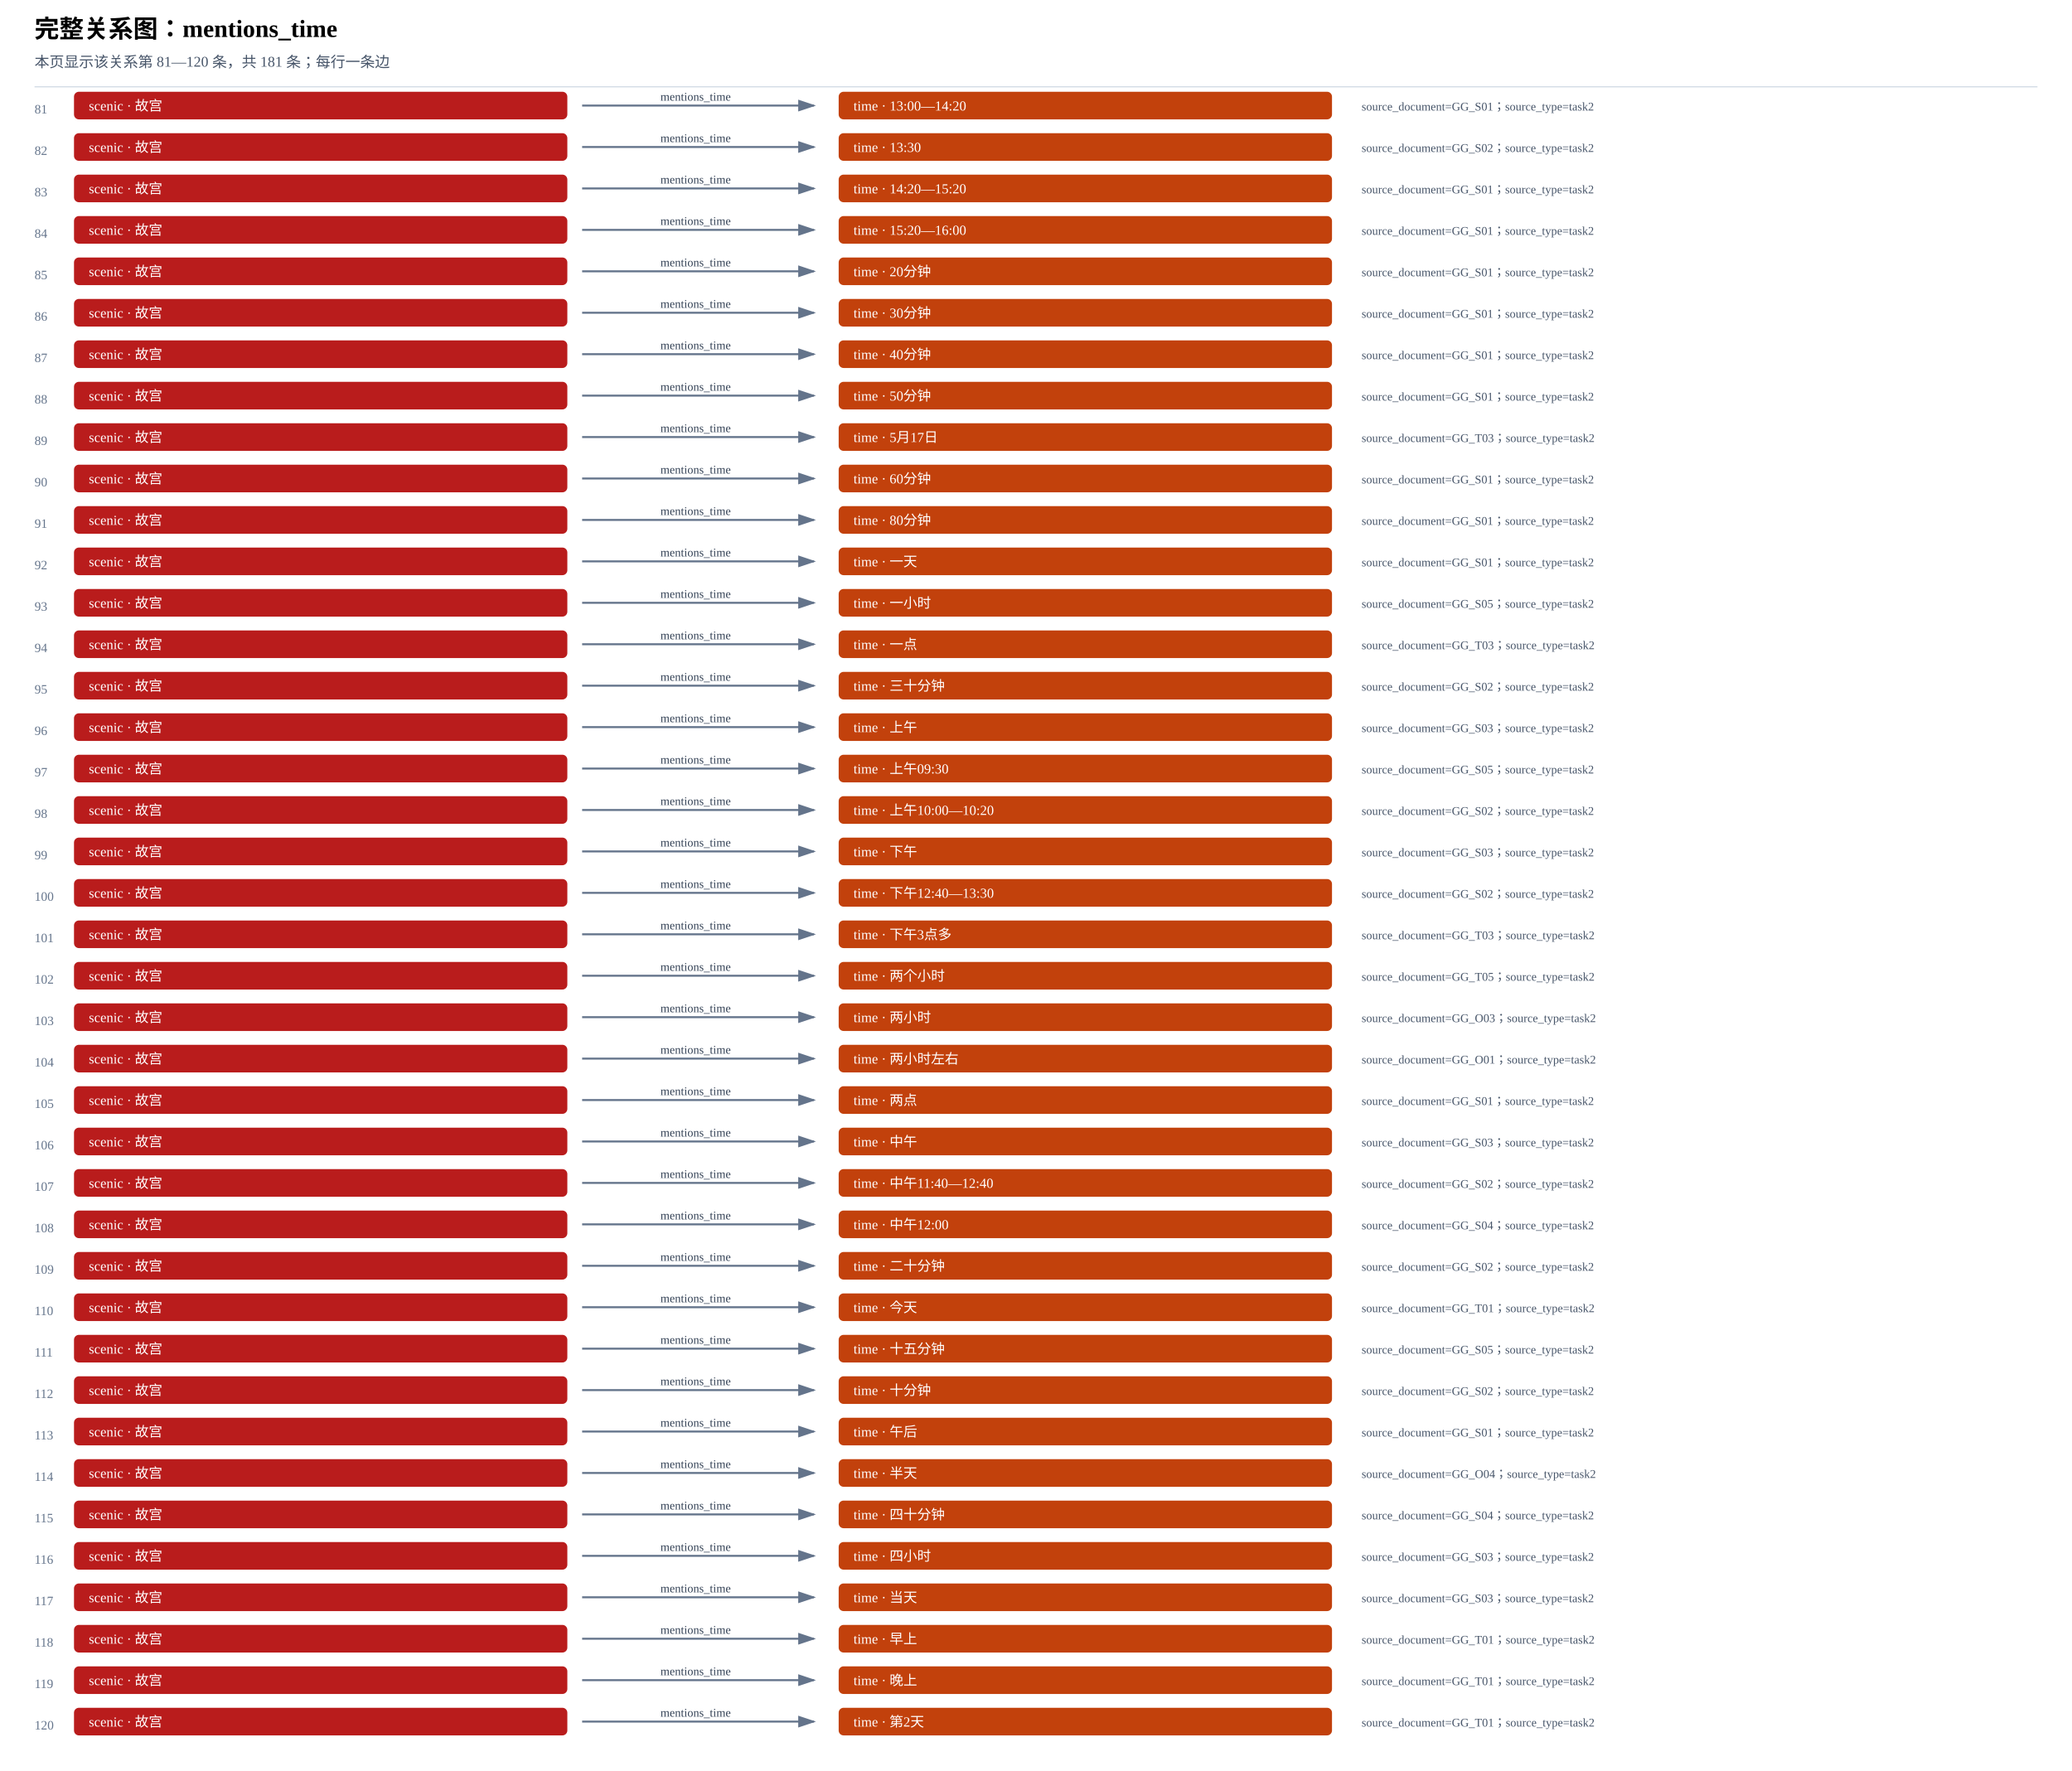
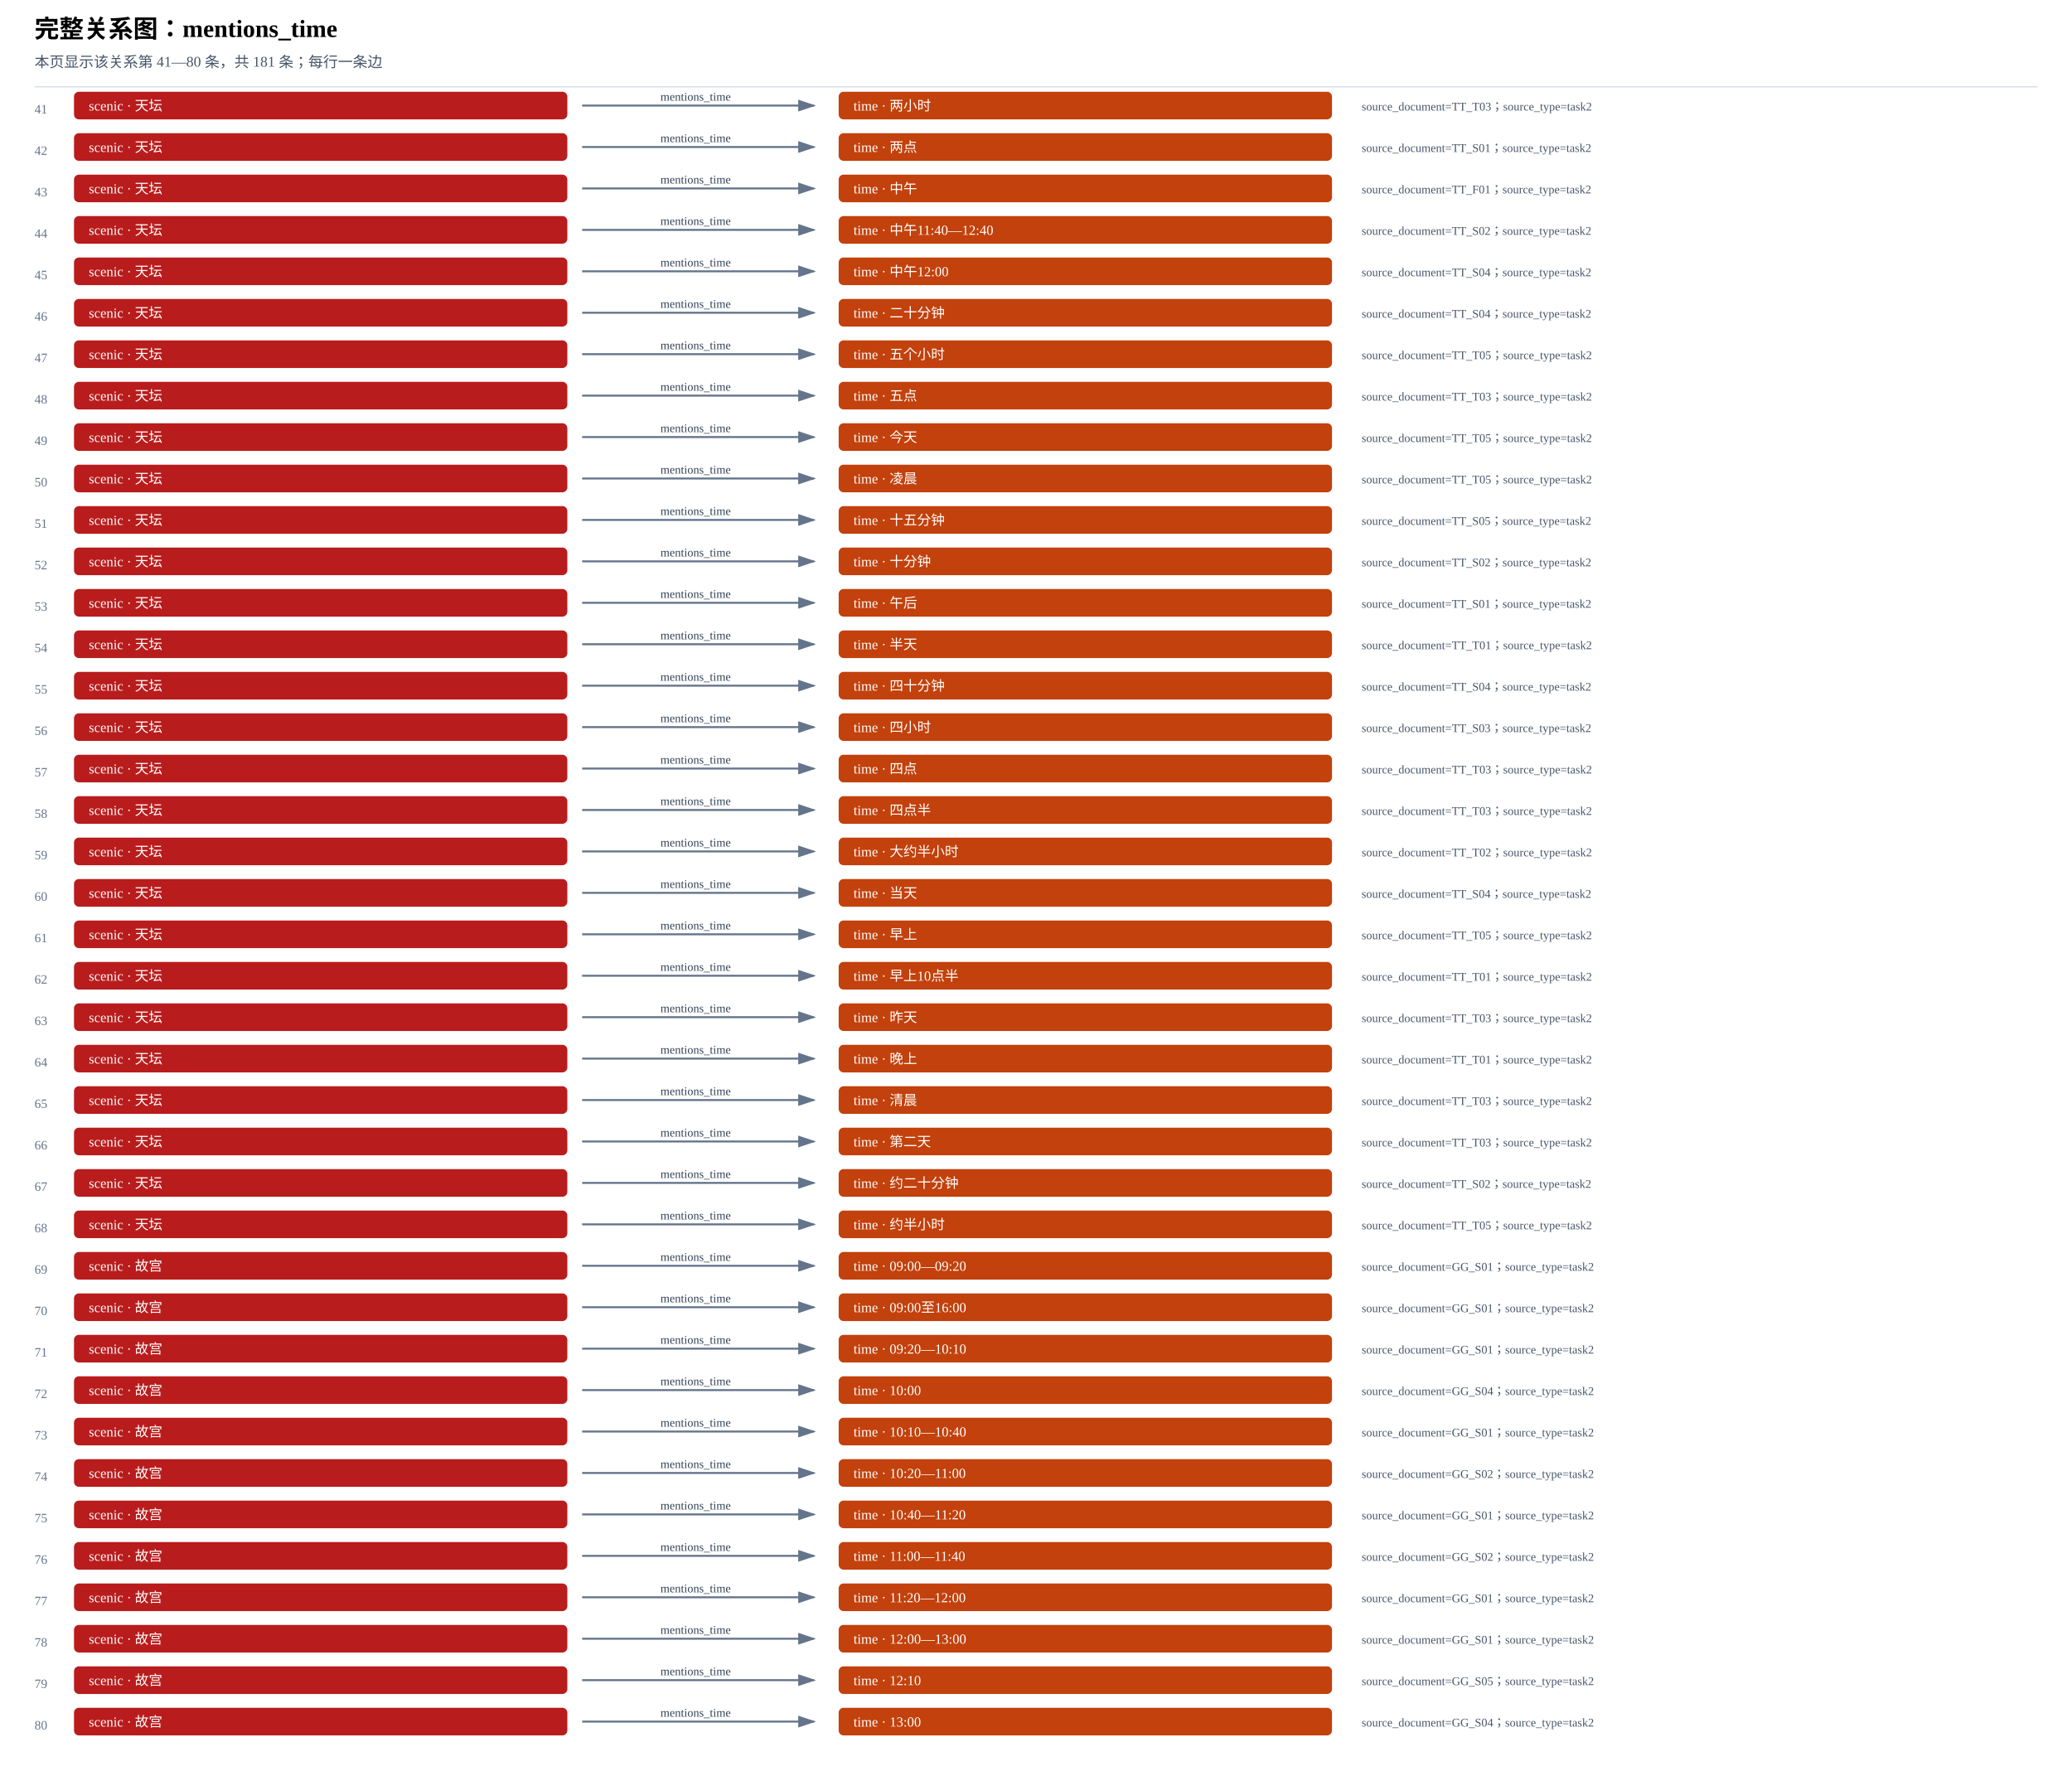
<svg xmlns="http://www.w3.org/2000/svg" width="2100" height="1795" viewBox="0 0 2100 1795">
  <defs>
    <marker id="edge-arrow" markerWidth="9" markerHeight="9" refX="8" refY="3" orient="auto">
      <path d="M0,0 L0,6 L9,3 z" fill="#64748b" />
    </marker>
  </defs>
  <rect width="100%" height="100%" fill="#ffffff" />
  <text x="35" y="38" font-size="25" font-weight="bold">完整关系图：mentions_time</text>
-   <text x="35" y="68" font-size="15" fill="#475569">本页显示该关系第 81—120 条，共 181 条；每行一条边</text>
+   <text x="35" y="68" font-size="15" fill="#475569">本页显示该关系第 41—80 条，共 181 条；每行一条边</text>
  <line x1="35" y1="88" x2="2065" y2="88" stroke="#cbd5e1" />
-   <text x="35" y="115" font-size="13" fill="#64748b">81</text>
+   <text x="35" y="115" font-size="13" fill="#64748b">41</text>
  <rect x="75" y="93" width="500" height="28" rx="5" fill="#b91c1c" />
-   <text x="90" y="112" font-size="14" fill="white">scenic · 故宫</text>
+   <text x="90" y="112" font-size="14" fill="white">scenic · 天坛</text>
  <line x1="590" y1="107" x2="825" y2="107" stroke="#64748b" stroke-width="2" marker-end="url(#edge-arrow)" />
  <text x="705" y="102" text-anchor="middle" font-size="12" fill="#334155">mentions_time</text>
  <rect x="850" y="93" width="500" height="28" rx="5" fill="#c2410c" />
-   <text x="865" y="112" font-size="14" fill="white">time · 13:00—14:20</text>
-   <text x="1380" y="112" font-size="12" fill="#475569">source_document=GG_S01；source_type=task2</text>
-   <text x="35" y="157" font-size="13" fill="#64748b">82</text>
+   <text x="865" y="112" font-size="14" fill="white">time · 两小时</text>
+   <text x="1380" y="112" font-size="12" fill="#475569">source_document=TT_T03；source_type=task2</text>
+   <text x="35" y="157" font-size="13" fill="#64748b">42</text>
  <rect x="75" y="135" width="500" height="28" rx="5" fill="#b91c1c" />
-   <text x="90" y="154" font-size="14" fill="white">scenic · 故宫</text>
+   <text x="90" y="154" font-size="14" fill="white">scenic · 天坛</text>
  <line x1="590" y1="149" x2="825" y2="149" stroke="#64748b" stroke-width="2" marker-end="url(#edge-arrow)" />
  <text x="705" y="144" text-anchor="middle" font-size="12" fill="#334155">mentions_time</text>
  <rect x="850" y="135" width="500" height="28" rx="5" fill="#c2410c" />
-   <text x="865" y="154" font-size="14" fill="white">time · 13:30</text>
-   <text x="1380" y="154" font-size="12" fill="#475569">source_document=GG_S02；source_type=task2</text>
-   <text x="35" y="199" font-size="13" fill="#64748b">83</text>
+   <text x="865" y="154" font-size="14" fill="white">time · 两点</text>
+   <text x="1380" y="154" font-size="12" fill="#475569">source_document=TT_S01；source_type=task2</text>
+   <text x="35" y="199" font-size="13" fill="#64748b">43</text>
  <rect x="75" y="177" width="500" height="28" rx="5" fill="#b91c1c" />
-   <text x="90" y="196" font-size="14" fill="white">scenic · 故宫</text>
+   <text x="90" y="196" font-size="14" fill="white">scenic · 天坛</text>
  <line x1="590" y1="191" x2="825" y2="191" stroke="#64748b" stroke-width="2" marker-end="url(#edge-arrow)" />
  <text x="705" y="186" text-anchor="middle" font-size="12" fill="#334155">mentions_time</text>
  <rect x="850" y="177" width="500" height="28" rx="5" fill="#c2410c" />
-   <text x="865" y="196" font-size="14" fill="white">time · 14:20—15:20</text>
-   <text x="1380" y="196" font-size="12" fill="#475569">source_document=GG_S01；source_type=task2</text>
-   <text x="35" y="241" font-size="13" fill="#64748b">84</text>
+   <text x="865" y="196" font-size="14" fill="white">time · 中午</text>
+   <text x="1380" y="196" font-size="12" fill="#475569">source_document=TT_F01；source_type=task2</text>
+   <text x="35" y="241" font-size="13" fill="#64748b">44</text>
  <rect x="75" y="219" width="500" height="28" rx="5" fill="#b91c1c" />
-   <text x="90" y="238" font-size="14" fill="white">scenic · 故宫</text>
+   <text x="90" y="238" font-size="14" fill="white">scenic · 天坛</text>
  <line x1="590" y1="233" x2="825" y2="233" stroke="#64748b" stroke-width="2" marker-end="url(#edge-arrow)" />
  <text x="705" y="228" text-anchor="middle" font-size="12" fill="#334155">mentions_time</text>
  <rect x="850" y="219" width="500" height="28" rx="5" fill="#c2410c" />
-   <text x="865" y="238" font-size="14" fill="white">time · 15:20—16:00</text>
-   <text x="1380" y="238" font-size="12" fill="#475569">source_document=GG_S01；source_type=task2</text>
-   <text x="35" y="283" font-size="13" fill="#64748b">85</text>
+   <text x="865" y="238" font-size="14" fill="white">time · 中午11:40—12:40</text>
+   <text x="1380" y="238" font-size="12" fill="#475569">source_document=TT_S02；source_type=task2</text>
+   <text x="35" y="283" font-size="13" fill="#64748b">45</text>
  <rect x="75" y="261" width="500" height="28" rx="5" fill="#b91c1c" />
-   <text x="90" y="280" font-size="14" fill="white">scenic · 故宫</text>
+   <text x="90" y="280" font-size="14" fill="white">scenic · 天坛</text>
  <line x1="590" y1="275" x2="825" y2="275" stroke="#64748b" stroke-width="2" marker-end="url(#edge-arrow)" />
  <text x="705" y="270" text-anchor="middle" font-size="12" fill="#334155">mentions_time</text>
  <rect x="850" y="261" width="500" height="28" rx="5" fill="#c2410c" />
-   <text x="865" y="280" font-size="14" fill="white">time · 20分钟</text>
-   <text x="1380" y="280" font-size="12" fill="#475569">source_document=GG_S01；source_type=task2</text>
-   <text x="35" y="325" font-size="13" fill="#64748b">86</text>
+   <text x="865" y="280" font-size="14" fill="white">time · 中午12:00</text>
+   <text x="1380" y="280" font-size="12" fill="#475569">source_document=TT_S04；source_type=task2</text>
+   <text x="35" y="325" font-size="13" fill="#64748b">46</text>
  <rect x="75" y="303" width="500" height="28" rx="5" fill="#b91c1c" />
-   <text x="90" y="322" font-size="14" fill="white">scenic · 故宫</text>
+   <text x="90" y="322" font-size="14" fill="white">scenic · 天坛</text>
  <line x1="590" y1="317" x2="825" y2="317" stroke="#64748b" stroke-width="2" marker-end="url(#edge-arrow)" />
  <text x="705" y="312" text-anchor="middle" font-size="12" fill="#334155">mentions_time</text>
  <rect x="850" y="303" width="500" height="28" rx="5" fill="#c2410c" />
-   <text x="865" y="322" font-size="14" fill="white">time · 30分钟</text>
-   <text x="1380" y="322" font-size="12" fill="#475569">source_document=GG_S01；source_type=task2</text>
-   <text x="35" y="367" font-size="13" fill="#64748b">87</text>
+   <text x="865" y="322" font-size="14" fill="white">time · 二十分钟</text>
+   <text x="1380" y="322" font-size="12" fill="#475569">source_document=TT_S04；source_type=task2</text>
+   <text x="35" y="367" font-size="13" fill="#64748b">47</text>
  <rect x="75" y="345" width="500" height="28" rx="5" fill="#b91c1c" />
-   <text x="90" y="364" font-size="14" fill="white">scenic · 故宫</text>
+   <text x="90" y="364" font-size="14" fill="white">scenic · 天坛</text>
  <line x1="590" y1="359" x2="825" y2="359" stroke="#64748b" stroke-width="2" marker-end="url(#edge-arrow)" />
  <text x="705" y="354" text-anchor="middle" font-size="12" fill="#334155">mentions_time</text>
  <rect x="850" y="345" width="500" height="28" rx="5" fill="#c2410c" />
-   <text x="865" y="364" font-size="14" fill="white">time · 40分钟</text>
-   <text x="1380" y="364" font-size="12" fill="#475569">source_document=GG_S01；source_type=task2</text>
-   <text x="35" y="409" font-size="13" fill="#64748b">88</text>
+   <text x="865" y="364" font-size="14" fill="white">time · 五个小时</text>
+   <text x="1380" y="364" font-size="12" fill="#475569">source_document=TT_T05；source_type=task2</text>
+   <text x="35" y="409" font-size="13" fill="#64748b">48</text>
  <rect x="75" y="387" width="500" height="28" rx="5" fill="#b91c1c" />
-   <text x="90" y="406" font-size="14" fill="white">scenic · 故宫</text>
+   <text x="90" y="406" font-size="14" fill="white">scenic · 天坛</text>
  <line x1="590" y1="401" x2="825" y2="401" stroke="#64748b" stroke-width="2" marker-end="url(#edge-arrow)" />
  <text x="705" y="396" text-anchor="middle" font-size="12" fill="#334155">mentions_time</text>
  <rect x="850" y="387" width="500" height="28" rx="5" fill="#c2410c" />
-   <text x="865" y="406" font-size="14" fill="white">time · 50分钟</text>
-   <text x="1380" y="406" font-size="12" fill="#475569">source_document=GG_S01；source_type=task2</text>
-   <text x="35" y="451" font-size="13" fill="#64748b">89</text>
+   <text x="865" y="406" font-size="14" fill="white">time · 五点</text>
+   <text x="1380" y="406" font-size="12" fill="#475569">source_document=TT_T03；source_type=task2</text>
+   <text x="35" y="451" font-size="13" fill="#64748b">49</text>
  <rect x="75" y="429" width="500" height="28" rx="5" fill="#b91c1c" />
-   <text x="90" y="448" font-size="14" fill="white">scenic · 故宫</text>
+   <text x="90" y="448" font-size="14" fill="white">scenic · 天坛</text>
  <line x1="590" y1="443" x2="825" y2="443" stroke="#64748b" stroke-width="2" marker-end="url(#edge-arrow)" />
  <text x="705" y="438" text-anchor="middle" font-size="12" fill="#334155">mentions_time</text>
  <rect x="850" y="429" width="500" height="28" rx="5" fill="#c2410c" />
-   <text x="865" y="448" font-size="14" fill="white">time · 5月17日</text>
-   <text x="1380" y="448" font-size="12" fill="#475569">source_document=GG_T03；source_type=task2</text>
-   <text x="35" y="493" font-size="13" fill="#64748b">90</text>
+   <text x="865" y="448" font-size="14" fill="white">time · 今天</text>
+   <text x="1380" y="448" font-size="12" fill="#475569">source_document=TT_T05；source_type=task2</text>
+   <text x="35" y="493" font-size="13" fill="#64748b">50</text>
  <rect x="75" y="471" width="500" height="28" rx="5" fill="#b91c1c" />
-   <text x="90" y="490" font-size="14" fill="white">scenic · 故宫</text>
+   <text x="90" y="490" font-size="14" fill="white">scenic · 天坛</text>
  <line x1="590" y1="485" x2="825" y2="485" stroke="#64748b" stroke-width="2" marker-end="url(#edge-arrow)" />
  <text x="705" y="480" text-anchor="middle" font-size="12" fill="#334155">mentions_time</text>
  <rect x="850" y="471" width="500" height="28" rx="5" fill="#c2410c" />
-   <text x="865" y="490" font-size="14" fill="white">time · 60分钟</text>
-   <text x="1380" y="490" font-size="12" fill="#475569">source_document=GG_S01；source_type=task2</text>
-   <text x="35" y="535" font-size="13" fill="#64748b">91</text>
+   <text x="865" y="490" font-size="14" fill="white">time · 凌晨</text>
+   <text x="1380" y="490" font-size="12" fill="#475569">source_document=TT_T05；source_type=task2</text>
+   <text x="35" y="535" font-size="13" fill="#64748b">51</text>
  <rect x="75" y="513" width="500" height="28" rx="5" fill="#b91c1c" />
-   <text x="90" y="532" font-size="14" fill="white">scenic · 故宫</text>
+   <text x="90" y="532" font-size="14" fill="white">scenic · 天坛</text>
  <line x1="590" y1="527" x2="825" y2="527" stroke="#64748b" stroke-width="2" marker-end="url(#edge-arrow)" />
  <text x="705" y="522" text-anchor="middle" font-size="12" fill="#334155">mentions_time</text>
  <rect x="850" y="513" width="500" height="28" rx="5" fill="#c2410c" />
-   <text x="865" y="532" font-size="14" fill="white">time · 80分钟</text>
-   <text x="1380" y="532" font-size="12" fill="#475569">source_document=GG_S01；source_type=task2</text>
-   <text x="35" y="577" font-size="13" fill="#64748b">92</text>
+   <text x="865" y="532" font-size="14" fill="white">time · 十五分钟</text>
+   <text x="1380" y="532" font-size="12" fill="#475569">source_document=TT_S05；source_type=task2</text>
+   <text x="35" y="577" font-size="13" fill="#64748b">52</text>
  <rect x="75" y="555" width="500" height="28" rx="5" fill="#b91c1c" />
-   <text x="90" y="574" font-size="14" fill="white">scenic · 故宫</text>
+   <text x="90" y="574" font-size="14" fill="white">scenic · 天坛</text>
  <line x1="590" y1="569" x2="825" y2="569" stroke="#64748b" stroke-width="2" marker-end="url(#edge-arrow)" />
  <text x="705" y="564" text-anchor="middle" font-size="12" fill="#334155">mentions_time</text>
  <rect x="850" y="555" width="500" height="28" rx="5" fill="#c2410c" />
-   <text x="865" y="574" font-size="14" fill="white">time · 一天</text>
-   <text x="1380" y="574" font-size="12" fill="#475569">source_document=GG_S01；source_type=task2</text>
-   <text x="35" y="619" font-size="13" fill="#64748b">93</text>
+   <text x="865" y="574" font-size="14" fill="white">time · 十分钟</text>
+   <text x="1380" y="574" font-size="12" fill="#475569">source_document=TT_S02；source_type=task2</text>
+   <text x="35" y="619" font-size="13" fill="#64748b">53</text>
  <rect x="75" y="597" width="500" height="28" rx="5" fill="#b91c1c" />
-   <text x="90" y="616" font-size="14" fill="white">scenic · 故宫</text>
+   <text x="90" y="616" font-size="14" fill="white">scenic · 天坛</text>
  <line x1="590" y1="611" x2="825" y2="611" stroke="#64748b" stroke-width="2" marker-end="url(#edge-arrow)" />
  <text x="705" y="606" text-anchor="middle" font-size="12" fill="#334155">mentions_time</text>
  <rect x="850" y="597" width="500" height="28" rx="5" fill="#c2410c" />
-   <text x="865" y="616" font-size="14" fill="white">time · 一小时</text>
-   <text x="1380" y="616" font-size="12" fill="#475569">source_document=GG_S05；source_type=task2</text>
-   <text x="35" y="661" font-size="13" fill="#64748b">94</text>
+   <text x="865" y="616" font-size="14" fill="white">time · 午后</text>
+   <text x="1380" y="616" font-size="12" fill="#475569">source_document=TT_S01；source_type=task2</text>
+   <text x="35" y="661" font-size="13" fill="#64748b">54</text>
  <rect x="75" y="639" width="500" height="28" rx="5" fill="#b91c1c" />
-   <text x="90" y="658" font-size="14" fill="white">scenic · 故宫</text>
+   <text x="90" y="658" font-size="14" fill="white">scenic · 天坛</text>
  <line x1="590" y1="653" x2="825" y2="653" stroke="#64748b" stroke-width="2" marker-end="url(#edge-arrow)" />
  <text x="705" y="648" text-anchor="middle" font-size="12" fill="#334155">mentions_time</text>
  <rect x="850" y="639" width="500" height="28" rx="5" fill="#c2410c" />
-   <text x="865" y="658" font-size="14" fill="white">time · 一点</text>
-   <text x="1380" y="658" font-size="12" fill="#475569">source_document=GG_T03；source_type=task2</text>
-   <text x="35" y="703" font-size="13" fill="#64748b">95</text>
+   <text x="865" y="658" font-size="14" fill="white">time · 半天</text>
+   <text x="1380" y="658" font-size="12" fill="#475569">source_document=TT_T01；source_type=task2</text>
+   <text x="35" y="703" font-size="13" fill="#64748b">55</text>
  <rect x="75" y="681" width="500" height="28" rx="5" fill="#b91c1c" />
-   <text x="90" y="700" font-size="14" fill="white">scenic · 故宫</text>
+   <text x="90" y="700" font-size="14" fill="white">scenic · 天坛</text>
  <line x1="590" y1="695" x2="825" y2="695" stroke="#64748b" stroke-width="2" marker-end="url(#edge-arrow)" />
  <text x="705" y="690" text-anchor="middle" font-size="12" fill="#334155">mentions_time</text>
  <rect x="850" y="681" width="500" height="28" rx="5" fill="#c2410c" />
-   <text x="865" y="700" font-size="14" fill="white">time · 三十分钟</text>
-   <text x="1380" y="700" font-size="12" fill="#475569">source_document=GG_S02；source_type=task2</text>
-   <text x="35" y="745" font-size="13" fill="#64748b">96</text>
+   <text x="865" y="700" font-size="14" fill="white">time · 四十分钟</text>
+   <text x="1380" y="700" font-size="12" fill="#475569">source_document=TT_S04；source_type=task2</text>
+   <text x="35" y="745" font-size="13" fill="#64748b">56</text>
  <rect x="75" y="723" width="500" height="28" rx="5" fill="#b91c1c" />
-   <text x="90" y="742" font-size="14" fill="white">scenic · 故宫</text>
+   <text x="90" y="742" font-size="14" fill="white">scenic · 天坛</text>
  <line x1="590" y1="737" x2="825" y2="737" stroke="#64748b" stroke-width="2" marker-end="url(#edge-arrow)" />
  <text x="705" y="732" text-anchor="middle" font-size="12" fill="#334155">mentions_time</text>
  <rect x="850" y="723" width="500" height="28" rx="5" fill="#c2410c" />
-   <text x="865" y="742" font-size="14" fill="white">time · 上午</text>
-   <text x="1380" y="742" font-size="12" fill="#475569">source_document=GG_S03；source_type=task2</text>
-   <text x="35" y="787" font-size="13" fill="#64748b">97</text>
+   <text x="865" y="742" font-size="14" fill="white">time · 四小时</text>
+   <text x="1380" y="742" font-size="12" fill="#475569">source_document=TT_S03；source_type=task2</text>
+   <text x="35" y="787" font-size="13" fill="#64748b">57</text>
  <rect x="75" y="765" width="500" height="28" rx="5" fill="#b91c1c" />
-   <text x="90" y="784" font-size="14" fill="white">scenic · 故宫</text>
+   <text x="90" y="784" font-size="14" fill="white">scenic · 天坛</text>
  <line x1="590" y1="779" x2="825" y2="779" stroke="#64748b" stroke-width="2" marker-end="url(#edge-arrow)" />
  <text x="705" y="774" text-anchor="middle" font-size="12" fill="#334155">mentions_time</text>
  <rect x="850" y="765" width="500" height="28" rx="5" fill="#c2410c" />
-   <text x="865" y="784" font-size="14" fill="white">time · 上午09:30</text>
-   <text x="1380" y="784" font-size="12" fill="#475569">source_document=GG_S05；source_type=task2</text>
-   <text x="35" y="829" font-size="13" fill="#64748b">98</text>
+   <text x="865" y="784" font-size="14" fill="white">time · 四点</text>
+   <text x="1380" y="784" font-size="12" fill="#475569">source_document=TT_T03；source_type=task2</text>
+   <text x="35" y="829" font-size="13" fill="#64748b">58</text>
  <rect x="75" y="807" width="500" height="28" rx="5" fill="#b91c1c" />
-   <text x="90" y="826" font-size="14" fill="white">scenic · 故宫</text>
+   <text x="90" y="826" font-size="14" fill="white">scenic · 天坛</text>
  <line x1="590" y1="821" x2="825" y2="821" stroke="#64748b" stroke-width="2" marker-end="url(#edge-arrow)" />
  <text x="705" y="816" text-anchor="middle" font-size="12" fill="#334155">mentions_time</text>
  <rect x="850" y="807" width="500" height="28" rx="5" fill="#c2410c" />
-   <text x="865" y="826" font-size="14" fill="white">time · 上午10:00—10:20</text>
-   <text x="1380" y="826" font-size="12" fill="#475569">source_document=GG_S02；source_type=task2</text>
-   <text x="35" y="871" font-size="13" fill="#64748b">99</text>
+   <text x="865" y="826" font-size="14" fill="white">time · 四点半</text>
+   <text x="1380" y="826" font-size="12" fill="#475569">source_document=TT_T03；source_type=task2</text>
+   <text x="35" y="871" font-size="13" fill="#64748b">59</text>
  <rect x="75" y="849" width="500" height="28" rx="5" fill="#b91c1c" />
-   <text x="90" y="868" font-size="14" fill="white">scenic · 故宫</text>
+   <text x="90" y="868" font-size="14" fill="white">scenic · 天坛</text>
  <line x1="590" y1="863" x2="825" y2="863" stroke="#64748b" stroke-width="2" marker-end="url(#edge-arrow)" />
  <text x="705" y="858" text-anchor="middle" font-size="12" fill="#334155">mentions_time</text>
  <rect x="850" y="849" width="500" height="28" rx="5" fill="#c2410c" />
-   <text x="865" y="868" font-size="14" fill="white">time · 下午</text>
-   <text x="1380" y="868" font-size="12" fill="#475569">source_document=GG_S03；source_type=task2</text>
-   <text x="35" y="913" font-size="13" fill="#64748b">100</text>
+   <text x="865" y="868" font-size="14" fill="white">time · 大约半小时</text>
+   <text x="1380" y="868" font-size="12" fill="#475569">source_document=TT_T02；source_type=task2</text>
+   <text x="35" y="913" font-size="13" fill="#64748b">60</text>
  <rect x="75" y="891" width="500" height="28" rx="5" fill="#b91c1c" />
-   <text x="90" y="910" font-size="14" fill="white">scenic · 故宫</text>
+   <text x="90" y="910" font-size="14" fill="white">scenic · 天坛</text>
  <line x1="590" y1="905" x2="825" y2="905" stroke="#64748b" stroke-width="2" marker-end="url(#edge-arrow)" />
  <text x="705" y="900" text-anchor="middle" font-size="12" fill="#334155">mentions_time</text>
  <rect x="850" y="891" width="500" height="28" rx="5" fill="#c2410c" />
-   <text x="865" y="910" font-size="14" fill="white">time · 下午12:40—13:30</text>
-   <text x="1380" y="910" font-size="12" fill="#475569">source_document=GG_S02；source_type=task2</text>
-   <text x="35" y="955" font-size="13" fill="#64748b">101</text>
+   <text x="865" y="910" font-size="14" fill="white">time · 当天</text>
+   <text x="1380" y="910" font-size="12" fill="#475569">source_document=TT_S04；source_type=task2</text>
+   <text x="35" y="955" font-size="13" fill="#64748b">61</text>
  <rect x="75" y="933" width="500" height="28" rx="5" fill="#b91c1c" />
-   <text x="90" y="952" font-size="14" fill="white">scenic · 故宫</text>
+   <text x="90" y="952" font-size="14" fill="white">scenic · 天坛</text>
  <line x1="590" y1="947" x2="825" y2="947" stroke="#64748b" stroke-width="2" marker-end="url(#edge-arrow)" />
  <text x="705" y="942" text-anchor="middle" font-size="12" fill="#334155">mentions_time</text>
  <rect x="850" y="933" width="500" height="28" rx="5" fill="#c2410c" />
-   <text x="865" y="952" font-size="14" fill="white">time · 下午3点多</text>
-   <text x="1380" y="952" font-size="12" fill="#475569">source_document=GG_T03；source_type=task2</text>
-   <text x="35" y="997" font-size="13" fill="#64748b">102</text>
+   <text x="865" y="952" font-size="14" fill="white">time · 早上</text>
+   <text x="1380" y="952" font-size="12" fill="#475569">source_document=TT_T05；source_type=task2</text>
+   <text x="35" y="997" font-size="13" fill="#64748b">62</text>
  <rect x="75" y="975" width="500" height="28" rx="5" fill="#b91c1c" />
-   <text x="90" y="994" font-size="14" fill="white">scenic · 故宫</text>
+   <text x="90" y="994" font-size="14" fill="white">scenic · 天坛</text>
  <line x1="590" y1="989" x2="825" y2="989" stroke="#64748b" stroke-width="2" marker-end="url(#edge-arrow)" />
  <text x="705" y="984" text-anchor="middle" font-size="12" fill="#334155">mentions_time</text>
  <rect x="850" y="975" width="500" height="28" rx="5" fill="#c2410c" />
-   <text x="865" y="994" font-size="14" fill="white">time · 两个小时</text>
-   <text x="1380" y="994" font-size="12" fill="#475569">source_document=GG_T05；source_type=task2</text>
-   <text x="35" y="1039" font-size="13" fill="#64748b">103</text>
+   <text x="865" y="994" font-size="14" fill="white">time · 早上10点半</text>
+   <text x="1380" y="994" font-size="12" fill="#475569">source_document=TT_T01；source_type=task2</text>
+   <text x="35" y="1039" font-size="13" fill="#64748b">63</text>
  <rect x="75" y="1017" width="500" height="28" rx="5" fill="#b91c1c" />
-   <text x="90" y="1036" font-size="14" fill="white">scenic · 故宫</text>
+   <text x="90" y="1036" font-size="14" fill="white">scenic · 天坛</text>
  <line x1="590" y1="1031" x2="825" y2="1031" stroke="#64748b" stroke-width="2" marker-end="url(#edge-arrow)" />
  <text x="705" y="1026" text-anchor="middle" font-size="12" fill="#334155">mentions_time</text>
  <rect x="850" y="1017" width="500" height="28" rx="5" fill="#c2410c" />
-   <text x="865" y="1036" font-size="14" fill="white">time · 两小时</text>
-   <text x="1380" y="1036" font-size="12" fill="#475569">source_document=GG_O03；source_type=task2</text>
-   <text x="35" y="1081" font-size="13" fill="#64748b">104</text>
+   <text x="865" y="1036" font-size="14" fill="white">time · 昨天</text>
+   <text x="1380" y="1036" font-size="12" fill="#475569">source_document=TT_T03；source_type=task2</text>
+   <text x="35" y="1081" font-size="13" fill="#64748b">64</text>
  <rect x="75" y="1059" width="500" height="28" rx="5" fill="#b91c1c" />
-   <text x="90" y="1078" font-size="14" fill="white">scenic · 故宫</text>
+   <text x="90" y="1078" font-size="14" fill="white">scenic · 天坛</text>
  <line x1="590" y1="1073" x2="825" y2="1073" stroke="#64748b" stroke-width="2" marker-end="url(#edge-arrow)" />
  <text x="705" y="1068" text-anchor="middle" font-size="12" fill="#334155">mentions_time</text>
  <rect x="850" y="1059" width="500" height="28" rx="5" fill="#c2410c" />
-   <text x="865" y="1078" font-size="14" fill="white">time · 两小时左右</text>
-   <text x="1380" y="1078" font-size="12" fill="#475569">source_document=GG_O01；source_type=task2</text>
-   <text x="35" y="1123" font-size="13" fill="#64748b">105</text>
+   <text x="865" y="1078" font-size="14" fill="white">time · 晚上</text>
+   <text x="1380" y="1078" font-size="12" fill="#475569">source_document=TT_T01；source_type=task2</text>
+   <text x="35" y="1123" font-size="13" fill="#64748b">65</text>
  <rect x="75" y="1101" width="500" height="28" rx="5" fill="#b91c1c" />
-   <text x="90" y="1120" font-size="14" fill="white">scenic · 故宫</text>
+   <text x="90" y="1120" font-size="14" fill="white">scenic · 天坛</text>
  <line x1="590" y1="1115" x2="825" y2="1115" stroke="#64748b" stroke-width="2" marker-end="url(#edge-arrow)" />
  <text x="705" y="1110" text-anchor="middle" font-size="12" fill="#334155">mentions_time</text>
  <rect x="850" y="1101" width="500" height="28" rx="5" fill="#c2410c" />
-   <text x="865" y="1120" font-size="14" fill="white">time · 两点</text>
-   <text x="1380" y="1120" font-size="12" fill="#475569">source_document=GG_S01；source_type=task2</text>
-   <text x="35" y="1165" font-size="13" fill="#64748b">106</text>
+   <text x="865" y="1120" font-size="14" fill="white">time · 清晨</text>
+   <text x="1380" y="1120" font-size="12" fill="#475569">source_document=TT_T03；source_type=task2</text>
+   <text x="35" y="1165" font-size="13" fill="#64748b">66</text>
  <rect x="75" y="1143" width="500" height="28" rx="5" fill="#b91c1c" />
-   <text x="90" y="1162" font-size="14" fill="white">scenic · 故宫</text>
+   <text x="90" y="1162" font-size="14" fill="white">scenic · 天坛</text>
  <line x1="590" y1="1157" x2="825" y2="1157" stroke="#64748b" stroke-width="2" marker-end="url(#edge-arrow)" />
  <text x="705" y="1152" text-anchor="middle" font-size="12" fill="#334155">mentions_time</text>
  <rect x="850" y="1143" width="500" height="28" rx="5" fill="#c2410c" />
-   <text x="865" y="1162" font-size="14" fill="white">time · 中午</text>
-   <text x="1380" y="1162" font-size="12" fill="#475569">source_document=GG_S03；source_type=task2</text>
-   <text x="35" y="1207" font-size="13" fill="#64748b">107</text>
+   <text x="865" y="1162" font-size="14" fill="white">time · 第二天</text>
+   <text x="1380" y="1162" font-size="12" fill="#475569">source_document=TT_T03；source_type=task2</text>
+   <text x="35" y="1207" font-size="13" fill="#64748b">67</text>
  <rect x="75" y="1185" width="500" height="28" rx="5" fill="#b91c1c" />
-   <text x="90" y="1204" font-size="14" fill="white">scenic · 故宫</text>
+   <text x="90" y="1204" font-size="14" fill="white">scenic · 天坛</text>
  <line x1="590" y1="1199" x2="825" y2="1199" stroke="#64748b" stroke-width="2" marker-end="url(#edge-arrow)" />
  <text x="705" y="1194" text-anchor="middle" font-size="12" fill="#334155">mentions_time</text>
  <rect x="850" y="1185" width="500" height="28" rx="5" fill="#c2410c" />
-   <text x="865" y="1204" font-size="14" fill="white">time · 中午11:40—12:40</text>
-   <text x="1380" y="1204" font-size="12" fill="#475569">source_document=GG_S02；source_type=task2</text>
-   <text x="35" y="1249" font-size="13" fill="#64748b">108</text>
+   <text x="865" y="1204" font-size="14" fill="white">time · 约二十分钟</text>
+   <text x="1380" y="1204" font-size="12" fill="#475569">source_document=TT_S02；source_type=task2</text>
+   <text x="35" y="1249" font-size="13" fill="#64748b">68</text>
  <rect x="75" y="1227" width="500" height="28" rx="5" fill="#b91c1c" />
-   <text x="90" y="1246" font-size="14" fill="white">scenic · 故宫</text>
+   <text x="90" y="1246" font-size="14" fill="white">scenic · 天坛</text>
  <line x1="590" y1="1241" x2="825" y2="1241" stroke="#64748b" stroke-width="2" marker-end="url(#edge-arrow)" />
  <text x="705" y="1236" text-anchor="middle" font-size="12" fill="#334155">mentions_time</text>
  <rect x="850" y="1227" width="500" height="28" rx="5" fill="#c2410c" />
-   <text x="865" y="1246" font-size="14" fill="white">time · 中午12:00</text>
-   <text x="1380" y="1246" font-size="12" fill="#475569">source_document=GG_S04；source_type=task2</text>
-   <text x="35" y="1291" font-size="13" fill="#64748b">109</text>
+   <text x="865" y="1246" font-size="14" fill="white">time · 约半小时</text>
+   <text x="1380" y="1246" font-size="12" fill="#475569">source_document=TT_T05；source_type=task2</text>
+   <text x="35" y="1291" font-size="13" fill="#64748b">69</text>
  <rect x="75" y="1269" width="500" height="28" rx="5" fill="#b91c1c" />
  <text x="90" y="1288" font-size="14" fill="white">scenic · 故宫</text>
  <line x1="590" y1="1283" x2="825" y2="1283" stroke="#64748b" stroke-width="2" marker-end="url(#edge-arrow)" />
  <text x="705" y="1278" text-anchor="middle" font-size="12" fill="#334155">mentions_time</text>
  <rect x="850" y="1269" width="500" height="28" rx="5" fill="#c2410c" />
-   <text x="865" y="1288" font-size="14" fill="white">time · 二十分钟</text>
-   <text x="1380" y="1288" font-size="12" fill="#475569">source_document=GG_S02；source_type=task2</text>
-   <text x="35" y="1333" font-size="13" fill="#64748b">110</text>
+   <text x="865" y="1288" font-size="14" fill="white">time · 09:00—09:20</text>
+   <text x="1380" y="1288" font-size="12" fill="#475569">source_document=GG_S01；source_type=task2</text>
+   <text x="35" y="1333" font-size="13" fill="#64748b">70</text>
  <rect x="75" y="1311" width="500" height="28" rx="5" fill="#b91c1c" />
  <text x="90" y="1330" font-size="14" fill="white">scenic · 故宫</text>
  <line x1="590" y1="1325" x2="825" y2="1325" stroke="#64748b" stroke-width="2" marker-end="url(#edge-arrow)" />
  <text x="705" y="1320" text-anchor="middle" font-size="12" fill="#334155">mentions_time</text>
  <rect x="850" y="1311" width="500" height="28" rx="5" fill="#c2410c" />
-   <text x="865" y="1330" font-size="14" fill="white">time · 今天</text>
-   <text x="1380" y="1330" font-size="12" fill="#475569">source_document=GG_T01；source_type=task2</text>
-   <text x="35" y="1375" font-size="13" fill="#64748b">111</text>
+   <text x="865" y="1330" font-size="14" fill="white">time · 09:00至16:00</text>
+   <text x="1380" y="1330" font-size="12" fill="#475569">source_document=GG_S01；source_type=task2</text>
+   <text x="35" y="1375" font-size="13" fill="#64748b">71</text>
  <rect x="75" y="1353" width="500" height="28" rx="5" fill="#b91c1c" />
  <text x="90" y="1372" font-size="14" fill="white">scenic · 故宫</text>
  <line x1="590" y1="1367" x2="825" y2="1367" stroke="#64748b" stroke-width="2" marker-end="url(#edge-arrow)" />
  <text x="705" y="1362" text-anchor="middle" font-size="12" fill="#334155">mentions_time</text>
  <rect x="850" y="1353" width="500" height="28" rx="5" fill="#c2410c" />
-   <text x="865" y="1372" font-size="14" fill="white">time · 十五分钟</text>
-   <text x="1380" y="1372" font-size="12" fill="#475569">source_document=GG_S05；source_type=task2</text>
-   <text x="35" y="1417" font-size="13" fill="#64748b">112</text>
+   <text x="865" y="1372" font-size="14" fill="white">time · 09:20—10:10</text>
+   <text x="1380" y="1372" font-size="12" fill="#475569">source_document=GG_S01；source_type=task2</text>
+   <text x="35" y="1417" font-size="13" fill="#64748b">72</text>
  <rect x="75" y="1395" width="500" height="28" rx="5" fill="#b91c1c" />
  <text x="90" y="1414" font-size="14" fill="white">scenic · 故宫</text>
  <line x1="590" y1="1409" x2="825" y2="1409" stroke="#64748b" stroke-width="2" marker-end="url(#edge-arrow)" />
  <text x="705" y="1404" text-anchor="middle" font-size="12" fill="#334155">mentions_time</text>
  <rect x="850" y="1395" width="500" height="28" rx="5" fill="#c2410c" />
-   <text x="865" y="1414" font-size="14" fill="white">time · 十分钟</text>
-   <text x="1380" y="1414" font-size="12" fill="#475569">source_document=GG_S02；source_type=task2</text>
-   <text x="35" y="1459" font-size="13" fill="#64748b">113</text>
+   <text x="865" y="1414" font-size="14" fill="white">time · 10:00</text>
+   <text x="1380" y="1414" font-size="12" fill="#475569">source_document=GG_S04；source_type=task2</text>
+   <text x="35" y="1459" font-size="13" fill="#64748b">73</text>
  <rect x="75" y="1437" width="500" height="28" rx="5" fill="#b91c1c" />
  <text x="90" y="1456" font-size="14" fill="white">scenic · 故宫</text>
  <line x1="590" y1="1451" x2="825" y2="1451" stroke="#64748b" stroke-width="2" marker-end="url(#edge-arrow)" />
  <text x="705" y="1446" text-anchor="middle" font-size="12" fill="#334155">mentions_time</text>
  <rect x="850" y="1437" width="500" height="28" rx="5" fill="#c2410c" />
-   <text x="865" y="1456" font-size="14" fill="white">time · 午后</text>
+   <text x="865" y="1456" font-size="14" fill="white">time · 10:10—10:40</text>
  <text x="1380" y="1456" font-size="12" fill="#475569">source_document=GG_S01；source_type=task2</text>
-   <text x="35" y="1501" font-size="13" fill="#64748b">114</text>
+   <text x="35" y="1501" font-size="13" fill="#64748b">74</text>
  <rect x="75" y="1479" width="500" height="28" rx="5" fill="#b91c1c" />
  <text x="90" y="1498" font-size="14" fill="white">scenic · 故宫</text>
  <line x1="590" y1="1493" x2="825" y2="1493" stroke="#64748b" stroke-width="2" marker-end="url(#edge-arrow)" />
  <text x="705" y="1488" text-anchor="middle" font-size="12" fill="#334155">mentions_time</text>
  <rect x="850" y="1479" width="500" height="28" rx="5" fill="#c2410c" />
-   <text x="865" y="1498" font-size="14" fill="white">time · 半天</text>
-   <text x="1380" y="1498" font-size="12" fill="#475569">source_document=GG_O04；source_type=task2</text>
-   <text x="35" y="1543" font-size="13" fill="#64748b">115</text>
+   <text x="865" y="1498" font-size="14" fill="white">time · 10:20—11:00</text>
+   <text x="1380" y="1498" font-size="12" fill="#475569">source_document=GG_S02；source_type=task2</text>
+   <text x="35" y="1543" font-size="13" fill="#64748b">75</text>
  <rect x="75" y="1521" width="500" height="28" rx="5" fill="#b91c1c" />
  <text x="90" y="1540" font-size="14" fill="white">scenic · 故宫</text>
  <line x1="590" y1="1535" x2="825" y2="1535" stroke="#64748b" stroke-width="2" marker-end="url(#edge-arrow)" />
  <text x="705" y="1530" text-anchor="middle" font-size="12" fill="#334155">mentions_time</text>
  <rect x="850" y="1521" width="500" height="28" rx="5" fill="#c2410c" />
-   <text x="865" y="1540" font-size="14" fill="white">time · 四十分钟</text>
-   <text x="1380" y="1540" font-size="12" fill="#475569">source_document=GG_S04；source_type=task2</text>
-   <text x="35" y="1585" font-size="13" fill="#64748b">116</text>
+   <text x="865" y="1540" font-size="14" fill="white">time · 10:40—11:20</text>
+   <text x="1380" y="1540" font-size="12" fill="#475569">source_document=GG_S01；source_type=task2</text>
+   <text x="35" y="1585" font-size="13" fill="#64748b">76</text>
  <rect x="75" y="1563" width="500" height="28" rx="5" fill="#b91c1c" />
  <text x="90" y="1582" font-size="14" fill="white">scenic · 故宫</text>
  <line x1="590" y1="1577" x2="825" y2="1577" stroke="#64748b" stroke-width="2" marker-end="url(#edge-arrow)" />
  <text x="705" y="1572" text-anchor="middle" font-size="12" fill="#334155">mentions_time</text>
  <rect x="850" y="1563" width="500" height="28" rx="5" fill="#c2410c" />
-   <text x="865" y="1582" font-size="14" fill="white">time · 四小时</text>
-   <text x="1380" y="1582" font-size="12" fill="#475569">source_document=GG_S03；source_type=task2</text>
-   <text x="35" y="1627" font-size="13" fill="#64748b">117</text>
+   <text x="865" y="1582" font-size="14" fill="white">time · 11:00—11:40</text>
+   <text x="1380" y="1582" font-size="12" fill="#475569">source_document=GG_S02；source_type=task2</text>
+   <text x="35" y="1627" font-size="13" fill="#64748b">77</text>
  <rect x="75" y="1605" width="500" height="28" rx="5" fill="#b91c1c" />
  <text x="90" y="1624" font-size="14" fill="white">scenic · 故宫</text>
  <line x1="590" y1="1619" x2="825" y2="1619" stroke="#64748b" stroke-width="2" marker-end="url(#edge-arrow)" />
  <text x="705" y="1614" text-anchor="middle" font-size="12" fill="#334155">mentions_time</text>
  <rect x="850" y="1605" width="500" height="28" rx="5" fill="#c2410c" />
-   <text x="865" y="1624" font-size="14" fill="white">time · 当天</text>
-   <text x="1380" y="1624" font-size="12" fill="#475569">source_document=GG_S03；source_type=task2</text>
-   <text x="35" y="1669" font-size="13" fill="#64748b">118</text>
+   <text x="865" y="1624" font-size="14" fill="white">time · 11:20—12:00</text>
+   <text x="1380" y="1624" font-size="12" fill="#475569">source_document=GG_S01；source_type=task2</text>
+   <text x="35" y="1669" font-size="13" fill="#64748b">78</text>
  <rect x="75" y="1647" width="500" height="28" rx="5" fill="#b91c1c" />
  <text x="90" y="1666" font-size="14" fill="white">scenic · 故宫</text>
  <line x1="590" y1="1661" x2="825" y2="1661" stroke="#64748b" stroke-width="2" marker-end="url(#edge-arrow)" />
  <text x="705" y="1656" text-anchor="middle" font-size="12" fill="#334155">mentions_time</text>
  <rect x="850" y="1647" width="500" height="28" rx="5" fill="#c2410c" />
-   <text x="865" y="1666" font-size="14" fill="white">time · 早上</text>
-   <text x="1380" y="1666" font-size="12" fill="#475569">source_document=GG_T01；source_type=task2</text>
-   <text x="35" y="1711" font-size="13" fill="#64748b">119</text>
+   <text x="865" y="1666" font-size="14" fill="white">time · 12:00—13:00</text>
+   <text x="1380" y="1666" font-size="12" fill="#475569">source_document=GG_S01；source_type=task2</text>
+   <text x="35" y="1711" font-size="13" fill="#64748b">79</text>
  <rect x="75" y="1689" width="500" height="28" rx="5" fill="#b91c1c" />
  <text x="90" y="1708" font-size="14" fill="white">scenic · 故宫</text>
  <line x1="590" y1="1703" x2="825" y2="1703" stroke="#64748b" stroke-width="2" marker-end="url(#edge-arrow)" />
  <text x="705" y="1698" text-anchor="middle" font-size="12" fill="#334155">mentions_time</text>
  <rect x="850" y="1689" width="500" height="28" rx="5" fill="#c2410c" />
-   <text x="865" y="1708" font-size="14" fill="white">time · 晚上</text>
-   <text x="1380" y="1708" font-size="12" fill="#475569">source_document=GG_T01；source_type=task2</text>
-   <text x="35" y="1753" font-size="13" fill="#64748b">120</text>
+   <text x="865" y="1708" font-size="14" fill="white">time · 12:10</text>
+   <text x="1380" y="1708" font-size="12" fill="#475569">source_document=GG_S05；source_type=task2</text>
+   <text x="35" y="1753" font-size="13" fill="#64748b">80</text>
  <rect x="75" y="1731" width="500" height="28" rx="5" fill="#b91c1c" />
  <text x="90" y="1750" font-size="14" fill="white">scenic · 故宫</text>
  <line x1="590" y1="1745" x2="825" y2="1745" stroke="#64748b" stroke-width="2" marker-end="url(#edge-arrow)" />
  <text x="705" y="1740" text-anchor="middle" font-size="12" fill="#334155">mentions_time</text>
  <rect x="850" y="1731" width="500" height="28" rx="5" fill="#c2410c" />
-   <text x="865" y="1750" font-size="14" fill="white">time · 第2天</text>
-   <text x="1380" y="1750" font-size="12" fill="#475569">source_document=GG_T01；source_type=task2</text>
+   <text x="865" y="1750" font-size="14" fill="white">time · 13:00</text>
+   <text x="1380" y="1750" font-size="12" fill="#475569">source_document=GG_S04；source_type=task2</text>
</svg>
